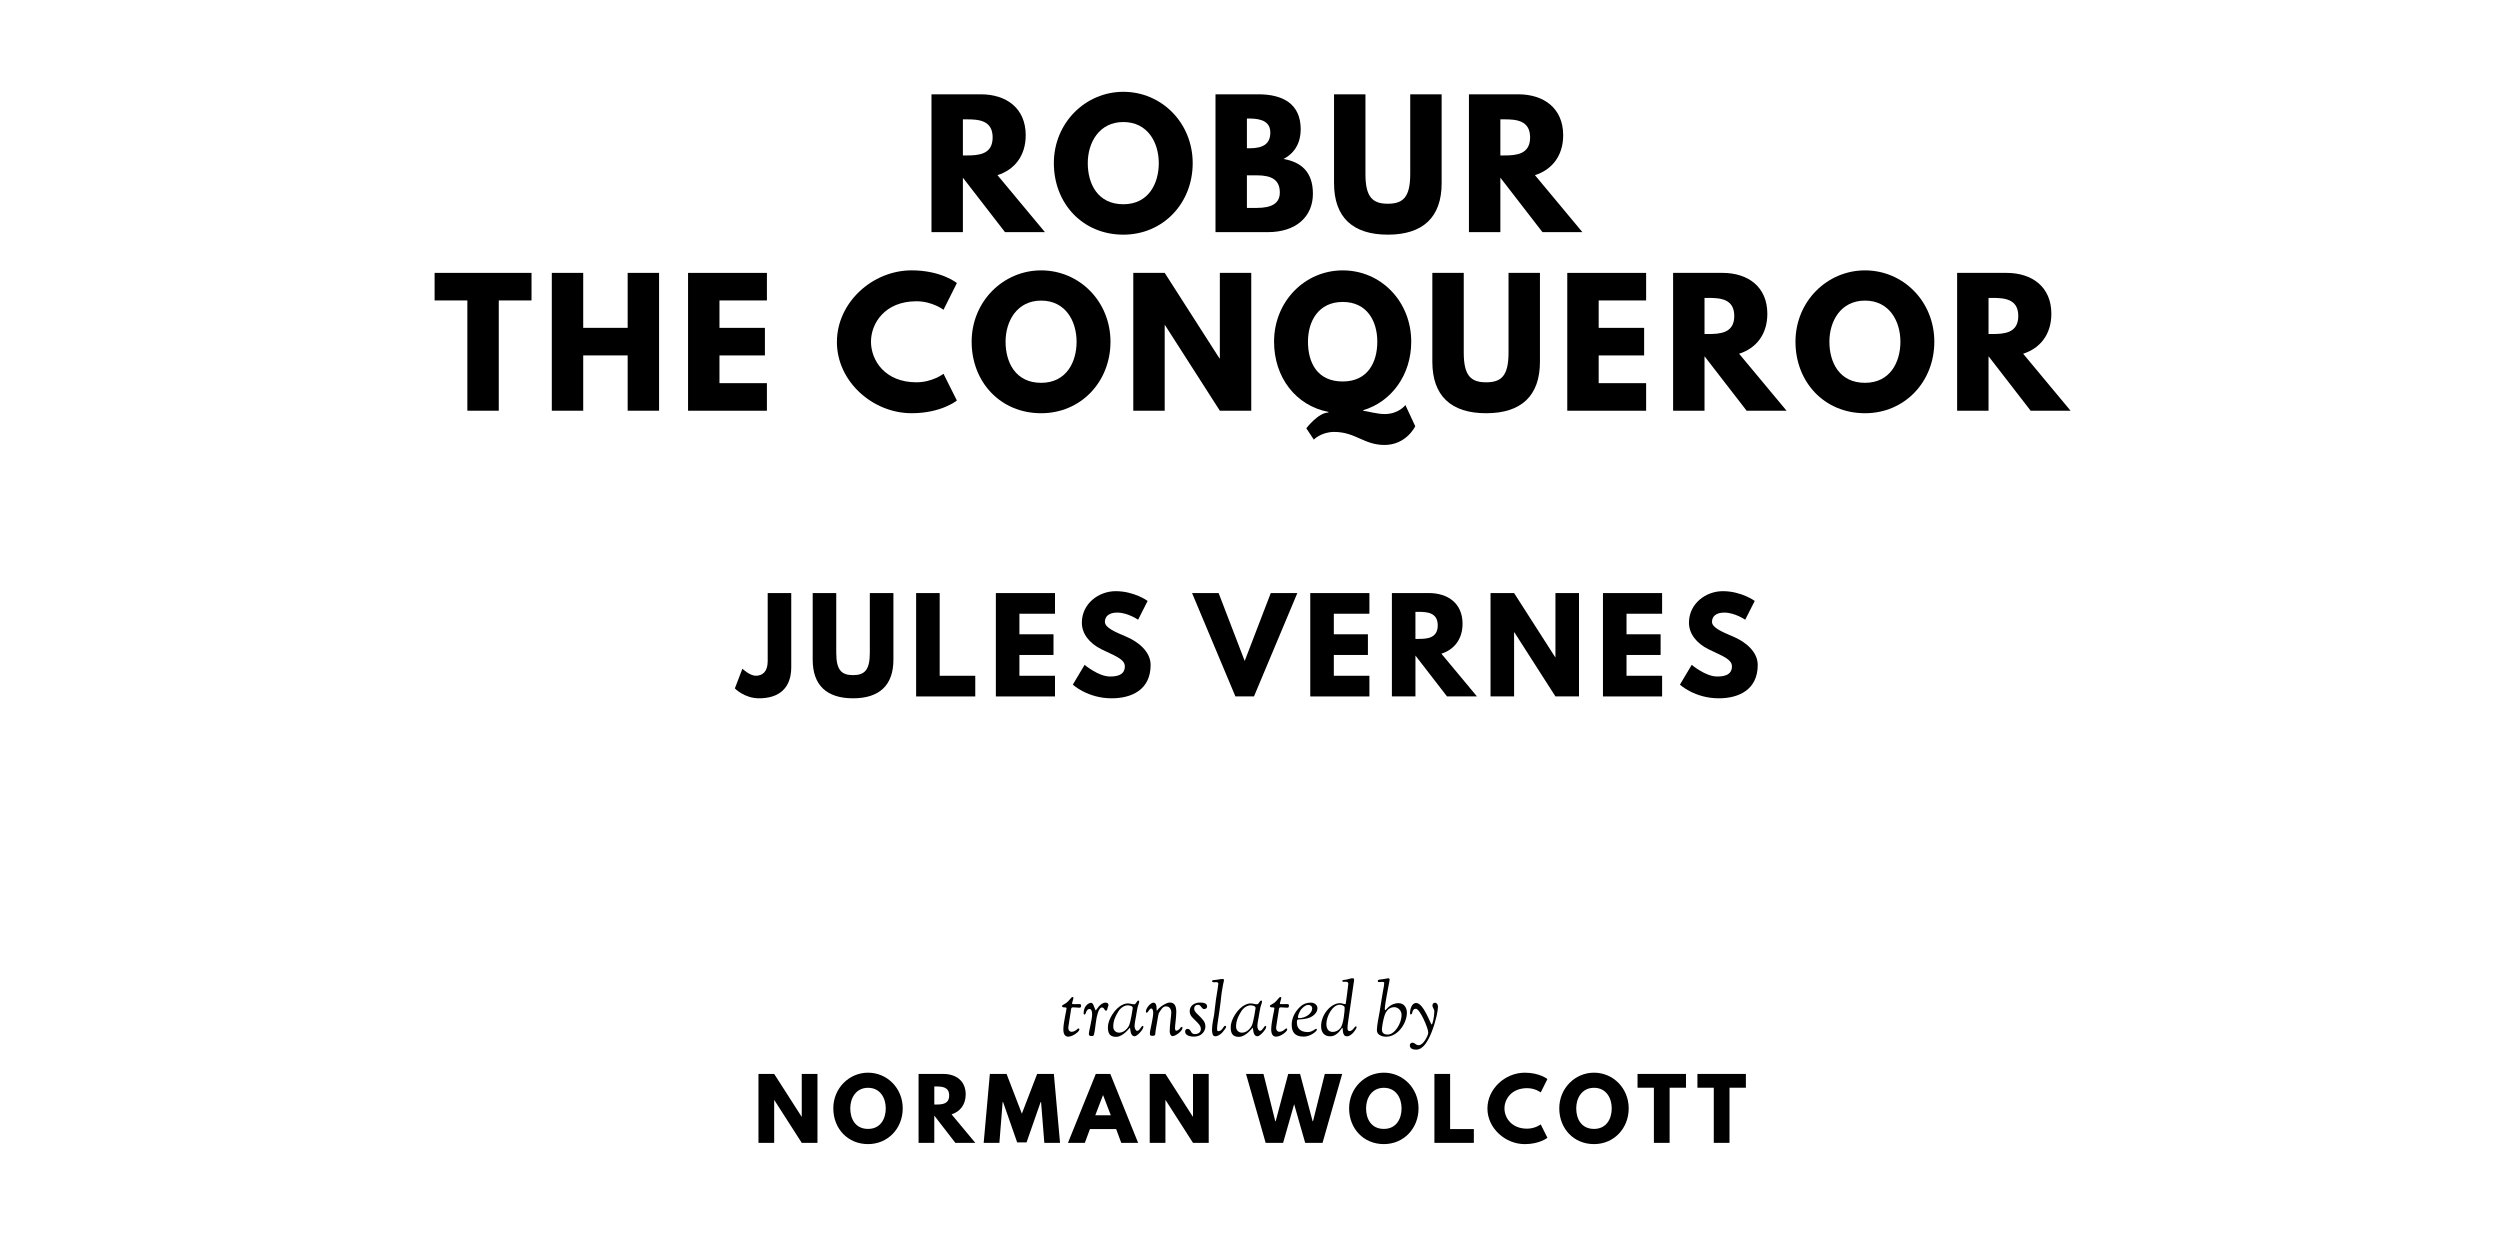
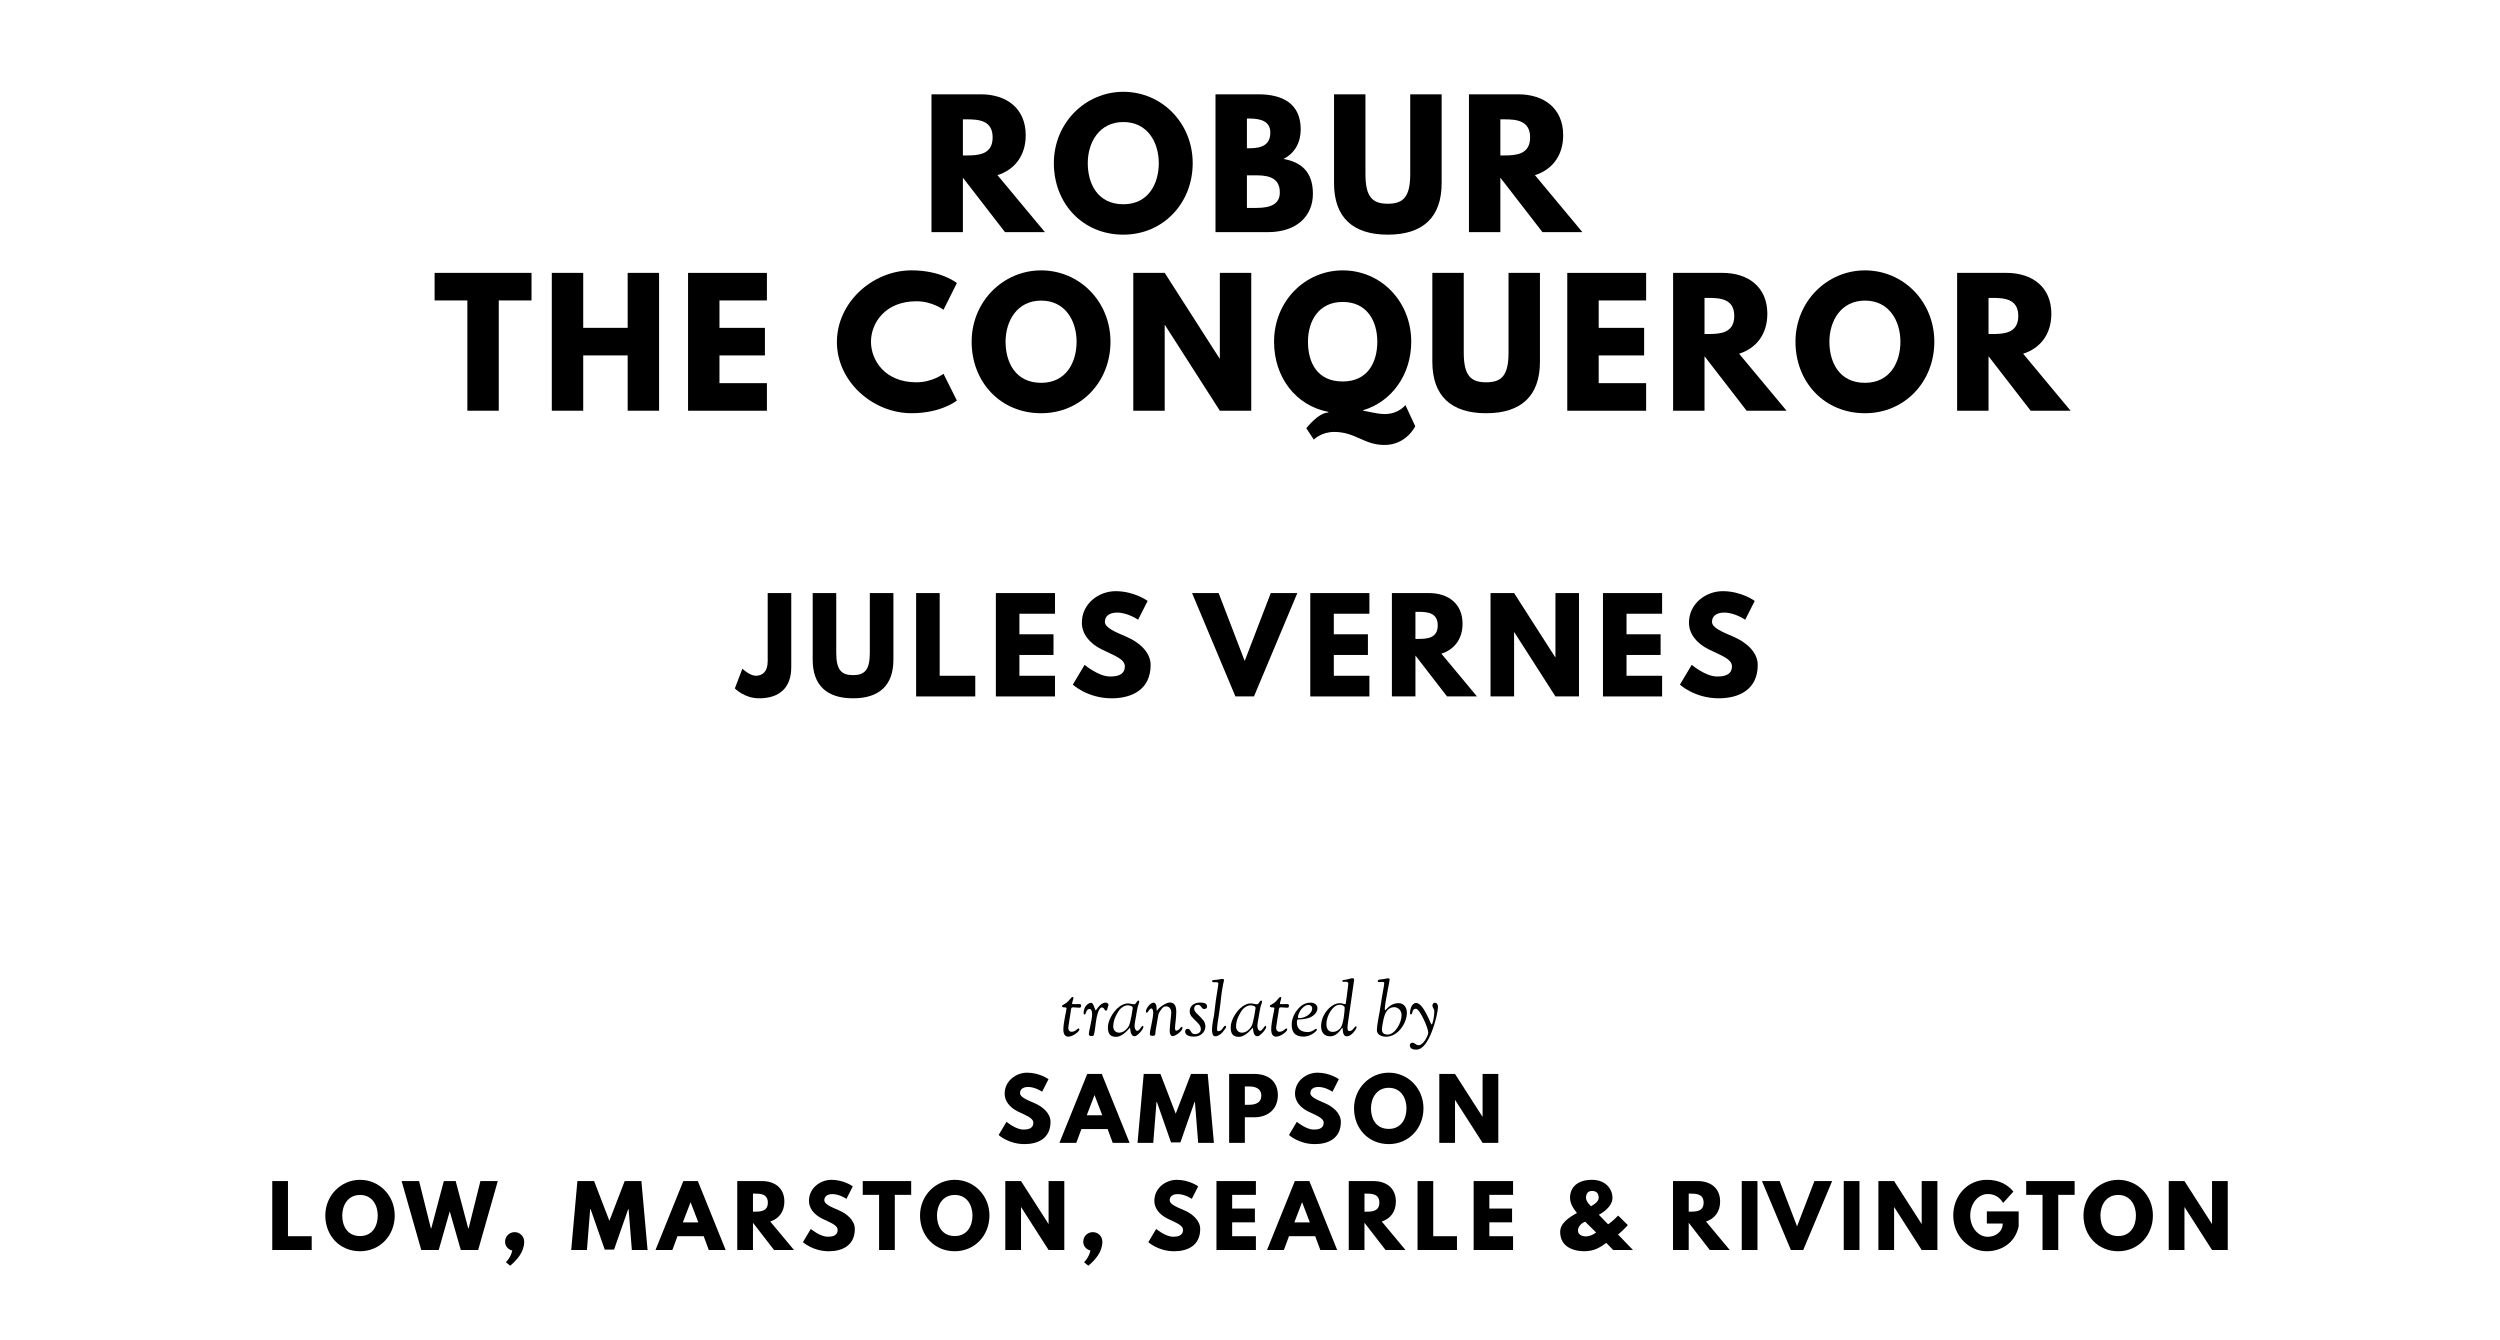
- <svg xmlns="http://www.w3.org/2000/svg" version="1.1" viewBox="0 0 1400 690">
+ <svg xmlns="http://www.w3.org/2000/svg" version="1.1" viewBox="0 0 1400 750">
  <g aria-label="ROBUR">
    <path d="M521.63,52.81l27.60,0.00c14.32,0.00,25.17,7.77,25.17,22.92c0.00,11.60-6.36,19.37-15.81,22.36l26.57,31.91l-22.36,0.00l-23.58-30.50l0.00,30.50l-17.59,0.00l0.00-77.19z  M539.22,87.05l2.06,0.00c6.64,0.00,14.60-0.47,14.60-10.11s-7.95-10.11-14.60-10.11l-2.06,0.00l0.00,20.21z" />
    <path d="M590.16,91.36c0.00-22.55,17.68-39.95,38.92-39.95c21.43,0.00,38.83,17.40,38.83,39.95s-16.65,40.05-38.83,40.05c-22.83,0.00-38.92-17.50-38.92-40.05z  M609.15,91.36c0.00,11.51,5.52,23.02,19.93,23.02c14.04,0.00,19.84-11.51,19.84-23.02s-6.18-23.02-19.84-23.02c-13.57,0.00-19.93,11.51-19.93,23.02z" />
    <path d="M680.68,52.81l23.95,0.00c13.29,0.00,23.77,4.96,23.77,19.65c0.00,7.11-3.09,13.19-9.64,16.56c9.64,1.68,16.47,7.02,16.47,19.46c0.00,12.73-9.26,21.52-25.26,21.52l-29.29,0.00l0.00-77.19z  M698.27,83.03l1.40,0.00c7.58,0.00,11.70-2.34,11.70-8.80c0.00-5.52-4.02-7.86-11.70-7.86l-1.40,0.00l0.00,16.65z  M698.27,116.43l5.52,0.00c8.33,0.00,12.91-2.53,12.91-8.61c0.00-7.11-4.58-9.64-12.91-9.64l-5.52,0.00l0.00,18.25z" />
    <path d="M807.32,52.81l0.00,49.78c0.00,19.09-10.48,28.82-30.13,28.82s-30.13-9.73-30.13-28.82l0.00-49.78l17.59,0.00l0.00,44.63c0.00,12.91,3.93,16.65,12.54,16.65s12.54-3.74,12.54-16.65l0.00-44.63l17.59,0.00z" />
    <path d="M822.61,52.81l27.60,0.00c14.32,0.00,25.17,7.77,25.17,22.92c0.00,11.60-6.36,19.37-15.81,22.36l26.57,31.91l-22.36,0.00l-23.58-30.50l0.00,30.50l-17.59,0.00l0.00-77.19z  M840.20,87.05l2.06,0.00c6.64,0.00,14.60-0.47,14.60-10.11s-7.95-10.11-14.60-10.11l-2.06,0.00l0.00,20.21z" />
  </g>
  <g aria-label="THE CONQUEROR">
    <path d="M243.38,168.25l0.00-15.44l54.27,0.00l0.00,15.44l-18.34,0.00l0.00,61.75l-17.59,0.00l0.00-61.75l-18.34,0.00z" />
    <path d="M326.60,199.03l0.00,30.97l-17.59,0.00l0.00-77.19l17.59,0.00l0.00,30.78l24.89,0.00l0.00-30.78l17.59,0.00l0.00,77.19l-17.59,0.00l0.00-30.97l-24.89,0.00z" />
    <path d="M429.47,152.81l0.00,15.44l-26.57,0.00l0.00,15.35l25.45,0.00l0.00,15.44l-25.45,0.00l0.00,15.53l26.57,0.00l0.00,15.44l-44.16,0.00l0.00-77.19l44.16,0.00z" />
    <path d="M513.20,214.09c8.98,0.00,15.16-4.77,15.16-4.77l7.49,14.97s-8.61,7.11-25.36,7.11c-21.80,0.00-41.82-17.78-41.82-39.86c0.00-22.18,19.93-40.14,41.82-40.14c16.75,0.00,25.36,7.11,25.36,7.11l-7.49,14.97s-6.18-4.77-15.16-4.77c-17.68,0.00-25.45,12.35-25.45,22.64c0.00,10.39,7.77,22.74,25.45,22.74z" />
    <path d="M544.12,191.36c0.00-22.55,17.68-39.95,38.92-39.95c21.43,0.00,38.83,17.40,38.83,39.95s-16.65,40.05-38.83,40.05c-22.83,0.00-38.92-17.50-38.92-40.05z  M563.12,191.36c0.00,11.51,5.52,23.02,19.93,23.02c14.04,0.00,19.84-11.51,19.84-23.02s-6.18-23.02-19.84-23.02c-13.57,0.00-19.93,11.51-19.93,23.02z" />
    <path d="M652.23,182.09l0.00,47.91l-17.59,0.00l0.00-77.19l17.59,0.00l30.69,47.91l0.19,0.00l0.00-47.91l17.59,0.00l0.00,77.19l-17.59,0.00l-30.69-47.91l-0.19,0.00z" />
    <path d="M735.74,246.19l-4.21-6.36s6.74-8.80,12.35-8.80l0.00-0.37c-18.34-3.56-30.41-19.46-30.41-39.30c0.00-22.55,17.22-39.95,38.46-39.95c21.43,0.00,38.36,17.40,38.36,39.95c0.00,18.43-10.85,33.50-26.85,38.36l0.00,0.37c1.78,0.00,7.39,1.78,11.98,1.78c7.95,0.00,11.60-5.05,11.60-5.05l5.52,11.88s-4.96,10.48-17.22,10.48c-11.51,0.00-16.28-7.30-28.16-7.30c-7.30,0.00-11.42,4.30-11.42,4.30z  M732.46,191.36c0.00,11.51,5.05,22.27,19.46,22.27c14.04,0.00,19.37-10.76,19.37-22.27s-5.71-22.27-19.37-22.27c-13.57,0.00-19.46,10.76-19.46,22.27z" />
    <path d="M862.37,152.81l0.00,49.78c0.00,19.09-10.48,28.82-30.13,28.82s-30.13-9.73-30.13-28.82l0.00-49.78l17.59,0.00l0.00,44.63c0.00,12.91,3.93,16.65,12.54,16.65s12.54-3.74,12.54-16.65l0.00-44.63l17.59,0.00z" />
    <path d="M921.83,152.81l0.00,15.44l-26.57,0.00l0.00,15.35l25.45,0.00l0.00,15.44l-25.45,0.00l0.00,15.53l26.57,0.00l0.00,15.44l-44.16,0.00l0.00-77.19l44.16,0.00z" />
    <path d="M936.94,152.81l27.60,0.00c14.32,0.00,25.17,7.77,25.17,22.92c0.00,11.60-6.36,19.37-15.81,22.36l26.57,31.91l-22.36,0.00l-23.58-30.50l0.00,30.50l-17.59,0.00l0.00-77.19z  M954.53,187.05l2.06,0.00c6.64,0.00,14.60-0.47,14.60-10.11s-7.95-10.11-14.60-10.11l-2.06,0.00l0.00,20.21z" />
    <path d="M1005.47,191.36c0.00-22.55,17.68-39.95,38.92-39.95c21.43,0.00,38.83,17.40,38.83,39.95s-16.65,40.05-38.83,40.05c-22.83,0.00-38.92-17.50-38.92-40.05z  M1024.46,191.36c0.00,11.51,5.52,23.02,19.93,23.02c14.04,0.00,19.84-11.51,19.84-23.02s-6.18-23.02-19.84-23.02c-13.57,0.00-19.93,11.51-19.93,23.02z" />
    <path d="M1095.99,152.81l27.60,0.00c14.32,0.00,25.17,7.77,25.17,22.92c0.00,11.60-6.36,19.37-15.81,22.36l26.57,31.91l-22.36,0.00l-23.58-30.50l0.00,30.50l-17.59,0.00l0.00-77.19z  M1113.58,187.05l2.06,0.00c6.64,0.00,14.60-0.47,14.60-10.11s-7.95-10.11-14.60-10.11l-2.06,0.00l0.00,20.21z" />
  </g>
  <g aria-label="JULES VERNES">
    <path d="M443.10,332.11l0.00,41.54c0.00,11.37-6.46,17.40-18.04,17.40c-8.28,0.00-13.54-5.54-13.54-5.54l4.21-11.02s4.14,3.93,7.51,3.93c3.79,0.00,6.67-2.32,6.67-8.14l0.00-38.18l13.19,0.00z" />
    <path d="M500.31,332.11l0.00,37.33c0.00,14.32-7.86,21.61-22.60,21.61s-22.60-7.30-22.60-21.61l0.00-37.33l13.19,0.00l0.00,33.47c0.00,9.68,2.95,12.49,9.40,12.49s9.40-2.81,9.40-12.49l0.00-33.47l13.19,0.00z" />
    <path d="M526.22,332.11l0.00,46.32l19.93,0.00l0.00,11.58l-33.12,0.00l0.00-57.89l13.19,0.00z" />
    <path d="M590.80,332.11l0.00,11.58l-19.93,0.00l0.00,11.51l19.09,0.00l0.00,11.58l-19.09,0.00l0.00,11.65l19.93,0.00l0.00,11.58l-33.12,0.00l0.00-57.89l33.12,0.00z" />
    <path d="M624.71,331.05c10.53,0.00,17.96,5.47,17.96,5.47l-5.33,10.53s-5.75-4.00-11.72-4.00c-4.49,0.00-6.88,2.04-6.88,5.19c0.00,3.23,5.47,5.54,12.07,8.35c6.46,2.74,13.54,8.21,13.54,15.79c0.00,13.82-10.53,18.67-21.82,18.67c-13.54,0.00-21.75-7.65-21.75-7.65l6.60-11.09s7.72,6.53,14.18,6.53c2.88,0.00,8.35-0.28,8.35-5.68c0.00-4.21-6.18-6.11-13.05-9.54c-6.95-3.44-11.02-8.84-11.02-14.88c0.00-10.81,9.54-17.68,18.88-17.68z" />
    <path d="M691.83,390.00l-24.28-57.89l14.88,0.00l14.60,38.04l14.60-38.04l14.88,0.00l-24.28,57.89l-10.39,0.00z" />
    <path d="M766.87,332.11l0.00,11.58l-19.93,0.00l0.00,11.51l19.09,0.00l0.00,11.58l-19.09,0.00l0.00,11.65l19.93,0.00l0.00,11.58l-33.12,0.00l0.00-57.89l33.12,0.00z" />
    <path d="M779.45,332.11l20.70,0.00c10.74,0.00,18.88,5.82,18.88,17.19c0.00,8.70-4.77,14.53-11.86,16.77l19.93,23.93l-16.77,0.00l-17.68-22.88l0.00,22.88l-13.19,0.00l0.00-57.89z  M792.64,357.79l1.54,0.00c4.98,0.00,10.95-0.35,10.95-7.58s-5.96-7.58-10.95-7.58l-1.54,0.00l0.00,15.16z" />
    <path d="M847.89,354.07l0.00,35.93l-13.19,0.00l0.00-57.89l13.19,0.00l23.02,35.93l0.14,0.00l0.00-35.93l13.19,0.00l0.00,57.89l-13.19,0.00l-23.02-35.93l-0.14,0.00z" />
    <path d="M930.78,332.11l0.00,11.58l-19.93,0.00l0.00,11.51l19.09,0.00l0.00,11.58l-19.09,0.00l0.00,11.65l19.93,0.00l0.00,11.58l-33.12,0.00l0.00-57.89l33.12,0.00z" />
    <path d="M964.69,331.05c10.53,0.00,17.96,5.47,17.96,5.47l-5.33,10.53s-5.75-4.00-11.72-4.00c-4.49,0.00-6.88,2.04-6.88,5.19c0.00,3.23,5.47,5.54,12.07,8.35c6.46,2.74,13.54,8.21,13.54,15.79c0.00,13.82-10.53,18.67-21.82,18.67c-13.54,0.00-21.75-7.65-21.75-7.65l6.60-11.09s7.72,6.53,14.18,6.53c2.88,0.00,8.35-0.28,8.35-5.68c0.00-4.21-6.18-6.11-13.05-9.54c-6.95-3.44-11.02-8.84-11.02-14.88c0.00-10.81,9.54-17.68,18.88-17.68z" />
  </g>
  <g aria-label="translated by">
    <path d="M594.73,563.42c0.00-0.85,1.62-0.81,3.49-2.76c1.70-1.79,1.79-2.34,2.47-2.34c0.21,0.00,0.43,0.13,0.43,0.51c0.00,0.55-0.77,2.55-0.77,3.19c0.00,0.26,0.09,0.30,1.49,0.30c1.66,0.00,2.00-0.04,2.47-0.04c0.89,0.00,1.11,0.30,1.11,0.81c0.00,0.98-0.26,1.23-1.02,1.23c-0.68,0.00-2.51-0.21-3.44-0.21c-1.23,0.00-1.11,0.77-1.36,2.51c-0.38,2.64-1.36,8.16-1.36,8.84c0.00,2.25,1.57,2.34,1.74,2.34c2.34,0.00,3.32-1.87,4.00-1.87c0.13,0.00,0.47,0.00,0.47,0.60c0.00,1.11-3.61,4.00-6.25,4.00c-1.15,0.00-2.72-0.68-2.72-4.00c0.00-3.91,1.79-10.80,1.79-11.94c0.00-0.89-2.51,0.04-2.51-1.15z" />
    <path d="M606.84,567.42c0.00-4.85,3.61-5.87,4.00-5.87c0.89,0.00,1.32,0.81,1.57,1.49c1.06,2.76,1.11,2.81,1.19,2.81c0.30,0.00,2.42-4.38,5.57-4.38c1.11,0.00,1.57,0.72,1.57,1.32c0.00,0.55-0.34,1.11-0.47,1.57c-0.09,0.30-0.17,1.62-0.94,1.62c-0.94,0.00-0.77-1.79-2.30-1.79c-1.91,0.00-2.98,5.57-3.19,7.35l-0.21,1.40c-0.94,7.23-0.85,7.23-2.38,7.23l-0.21,0.00c-0.43,0.00-1.28-0.09-1.28-1.11c0.00-1.70,1.83-7.95,1.83-11.14c0.00-2.13-0.68-2.89-1.45-2.89c-1.74,0.00-2.08,2.55-2.34,2.85c-0.13,0.13-0.26,0.26-0.47,0.26c-0.17,0.00-0.51-0.13-0.51-0.72z" />
    <path d="M620.45,575.15c0.00-2.38,1.06-4.80,2.38-6.93c1.53-2.42,3.49-4.46,5.74-5.53c1.15-0.55,2.00-0.77,3.10-0.77c1.32,0.00,2.21,0.47,3.61,0.47c0.85,0.00,1.36-2.08,2.21-2.08c0.26,0.00,0.47,0.17,0.47,0.64c0.00,0.68-0.55,1.70-0.85,2.93c-0.38,1.57-0.64,3.53-0.98,5.44c-0.34,1.87-0.77,3.83-0.77,5.44c0.00,1.11,0.64,2.51,1.45,2.51c1.40,0.00,2.30-2.76,3.10-2.76c0.34,0.00,0.38,0.30,0.38,0.47c0.00,0.43-0.21,1.06-0.77,1.83c-1.06,1.53-2.98,3.49-4.12,3.49c-2.72,0.00-2.34-4.76-2.64-4.76c-0.21,0.00-3.74,5.10-7.78,5.10s-4.55-2.72-4.55-5.48z  M623.42,574.90c0.00,2.13,1.53,3.40,3.32,3.40c3.06,0.00,5.06-3.06,5.44-3.83c1.02-2.04,2.17-9.86,2.17-9.99c0.00-1.19-1.91-1.49-2.81-1.49c-1.74,0.00-4.00,1.28-5.27,3.44c-1.23,2.04-2.25,3.95-2.64,6.16c-0.13,0.77-0.21,1.53-0.21,2.30z" />
    <path d="M641.70,566.35c0.00-1.66,2.55-4.85,4.17-4.85c2.47,0.00,1.57,4.46,1.96,4.46c0.26,0.00,0.55-0.94,2.13-2.13c1.15-0.89,3.40-2.42,5.19-2.42c2.98,0.00,3.57,2.64,3.57,5.31c0.00,2.98-0.72,7.48-0.72,8.93c0.00,1.19,0.34,1.53,0.81,1.53c0.72,0.00,1.70-0.94,1.70-0.94c0.51-0.64,0.68-1.15,1.32-1.15c0.30,0.00,0.38,0.26,0.38,0.51c0.00,1.66-3.74,4.63-5.61,4.63c-0.85,0.00-1.57-1.19-1.57-2.68c0.00-3.23,0.89-8.93,0.89-10.50c0.00-0.68-0.21-3.49-2.98-3.49c-0.98,0.00-1.79,0.47-2.76,1.87c-1.83,2.59-1.32,2.21-2.34,7.69c-1.06,5.74-0.77,5.23-0.85,5.82c-0.13,0.94-0.47,1.11-1.57,1.11c-1.15,0.00-1.49-0.09-1.49-1.32c0.00-1.79,1.87-8.37,1.87-11.65c0.00-1.49-0.55-2.34-0.98-2.34c-1.32,0.00-1.79,2.38-2.72,2.38c-0.30,0.00-0.38-0.34-0.38-0.81z" />
    <path d="M663.68,577.70c0.00-1.32,0.85-1.53,1.36-1.53c2.17,0.00,1.45,2.93,4.04,2.93c3.10,0.00,3.40-2.21,3.40-2.72c0.00-2.00-1.40-3.23-2.93-4.76c-1.70-1.74-3.32-2.85-3.32-5.40c0.00-2.85,2.47-4.80,5.78-4.80c2.30,0.00,3.95,0.55,3.95,2.21c0.00,1.32-1.40,1.45-1.62,1.45c-1.53,0.00-1.70-2.38-3.36-2.38c-1.62,0.00-2.25,0.98-2.25,2.25c0.00,1.62,2.34,3.36,3.36,4.46c1.32,1.49,2.93,2.68,2.93,5.53c0.00,1.53-1.19,5.57-6.63,5.57c-1.66,0.00-4.72-0.55-4.72-2.81z" />
    <path d="M678.72,576.34c0.00-2.42,1.11-7.44,1.19-8.12c0.38-2.68,0.60-5.70,1.02-8.42c0.72-4.59,1.36-8.42,1.36-8.93s-0.43-0.85-1.06-0.85s-0.72,0.04-1.23,0.04c-0.85,0.00-1.23-0.13-1.23-0.60c0.00-0.21,0.09-0.55,0.64-0.60c3.10-0.21,4.04-0.64,5.14-0.64c0.68,0.00,0.89,0.26,0.89,0.68c0.00,0.60-0.30,1.15-0.43,1.96c-1.57,8.25-0.85,6.67-2.21,15.81c-0.72,5.02-1.23,7.69-1.23,9.14s0.13,1.66,0.68,1.66c2.34,0.00,2.76-3.02,3.87-3.02c0.30,0.00,0.51,0.26,0.51,0.68s-1.11,1.87-2.13,3.06c-1.11,1.28-2.89,2.13-3.70,2.13c-0.85,0.00-2.08,0.00-2.08-4.00z" />
    <path d="M689.22,575.15c0.00-2.38,1.06-4.80,2.38-6.93c1.53-2.42,3.49-4.46,5.74-5.53c1.15-0.55,2.00-0.77,3.10-0.77c1.32,0.00,2.21,0.47,3.61,0.47c0.85,0.00,1.36-2.08,2.21-2.08c0.26,0.00,0.47,0.17,0.47,0.64c0.00,0.68-0.55,1.70-0.85,2.93c-0.38,1.57-0.64,3.53-0.98,5.44c-0.34,1.87-0.77,3.83-0.77,5.44c0.00,1.11,0.64,2.51,1.45,2.51c1.40,0.00,2.30-2.76,3.10-2.76c0.34,0.00,0.38,0.30,0.38,0.47c0.00,0.43-0.21,1.06-0.77,1.83c-1.06,1.53-2.98,3.49-4.12,3.49c-2.72,0.00-2.34-4.76-2.64-4.76c-0.21,0.00-3.74,5.10-7.78,5.10s-4.55-2.72-4.55-5.48z  M692.20,574.90c0.00,2.13,1.53,3.40,3.32,3.40c3.06,0.00,5.06-3.06,5.44-3.83c1.02-2.04,2.17-9.86,2.17-9.99c0.00-1.19-1.91-1.49-2.81-1.49c-1.74,0.00-4.00,1.28-5.27,3.44c-1.23,2.04-2.25,3.95-2.64,6.16c-0.13,0.77-0.21,1.53-0.21,2.30z" />
    <path d="M711.12,563.42c0.00-0.85,1.62-0.81,3.49-2.76c1.70-1.79,1.79-2.34,2.47-2.34c0.21,0.00,0.43,0.13,0.43,0.51c0.00,0.55-0.77,2.55-0.77,3.19c0.00,0.26,0.09,0.30,1.49,0.30c1.66,0.00,2.00-0.04,2.47-0.04c0.89,0.00,1.11,0.30,1.11,0.81c0.00,0.98-0.26,1.23-1.02,1.23c-0.68,0.00-2.51-0.21-3.44-0.21c-1.23,0.00-1.11,0.77-1.36,2.51c-0.38,2.64-1.36,8.16-1.36,8.84c0.00,2.25,1.57,2.34,1.74,2.34c2.34,0.00,3.32-1.87,4.00-1.87c0.13,0.00,0.47,0.00,0.47,0.60c0.00,1.11-3.61,4.00-6.25,4.00c-1.15,0.00-2.72-0.68-2.72-4.00c0.00-3.91,1.79-10.80,1.79-11.94c0.00-0.89-2.51,0.04-2.51-1.15z" />
    <path d="M723.36,573.75c0.00-3.66,1.87-7.31,4.80-10.03c1.57-1.49,3.53-2.25,5.91-2.25c2.00,0.00,3.70,1.28,3.70,3.15c0.00,3.06-3.32,4.80-4.12,5.14c-0.38,0.17-2.68,1.11-6.67,1.15c-0.60,0.00-0.72,0.64-0.72,1.74c0.00,3.19,1.91,5.31,6.12,5.31c2.42,0.00,4.12-1.83,4.59-1.83c0.34,0.00,0.51,0.17,0.51,0.43c0.00,0.98-3.70,3.95-7.40,3.95c-5.40,0.00-6.72-2.98-6.72-6.76z  M726.84,569.33c0.00,0.30,0.09,0.85,0.38,0.85c4.12,0.00,7.61-2.76,7.61-5.44c0.00-1.62-1.53-2.00-2.25-2.00c-1.06,0.00-2.38,0.85-3.49,2.00c-1.28,1.32-2.25,4.04-2.25,4.59z" />
    <path d="M739.81,574.69c0.00-6.59,5.53-12.92,10.58-12.92c1.11,0.00,1.96,0.55,3.15,0.55c0.13,0.00,1.53-11.18,1.53-11.48c0.00-0.64-0.60-1.06-1.23-1.06c-0.47,0.00-1.45,0.04-1.49,0.04c-0.43,0.00-0.68-0.17-0.68-0.47c0.00-0.72,1.49-0.55,2.68-0.85c2.38-0.60,2.13-0.68,3.27-0.68c0.38,0.00,0.68,0.34,0.68,0.72c0.00,1.11-0.43,2.47-2.81,19.85c-0.47,3.23-0.89,5.91-0.89,7.18c0.00,0.94,0.13,1.83,1.11,1.83c1.87,0.00,2.85-2.64,3.53-2.64c0.34,0.00,0.47,0.21,0.47,0.38c0.00,0.89-2.68,5.19-5.44,5.19c-2.98,0.00-2.00-4.76-2.59-4.76c-0.38,0.00-2.55,4.76-6.76,4.76c-3.61,0.00-5.10-2.47-5.10-5.65z  M742.78,573.50c0.00,2.47,1.02,4.38,3.61,4.38c1.53,0.00,3.19-0.81,4.29-2.21c1.70-2.13,2.34-9.61,2.34-11.31c0.00-1.15-1.70-1.70-2.85-1.70c-3.91,0.00-7.40,6.38-7.40,10.84z" />
    <path d="M771.05,576.98c0.00-2.72,0.98-7.14,1.57-10.58c0.77-4.42,1.28-8.54,1.91-11.69c0.38-1.83,0.64-3.32,0.64-4.34c0.00-0.21-0.21-0.51-1.06-0.51c-0.64,0.00-1.11,0.09-1.74,0.09c-0.47,0.00-0.81,0.00-0.81-0.60c0.00-0.85,1.19-0.81,3.15-1.06c1.66-0.21,2.42-0.47,2.68-0.47c0.47,0.00,0.81,0.30,0.81,0.77c0.00,0.77-2.72,13.43-2.72,16.49c0.00,0.30,0.13,0.64,0.21,0.64c0.60,0.00,2.59-3.95,7.48-3.95c3.19,0.00,4.68,2.64,4.68,5.40c0.00,5.78-5.02,13.39-11.60,13.39c-2.51,0.00-5.19-1.11-5.19-3.57z  M773.86,576.47c0.00,1.45,0.64,2.89,3.27,2.89c3.83,0.00,7.74-6.12,7.74-11.01c0.00-2.38-1.83-4.34-4.17-4.34c-1.02,0.00-3.78,0.43-5.14,4.12c-1.23,3.36-1.70,7.91-1.70,8.33z" />
    <path d="M789.50,585.31c0.00-0.72,0.64-1.40,1.36-1.40c1.70,0.00,1.74,1.40,3.70,1.40c2.47,0.00,5.27-5.44,5.27-7.06c0.00-2.38-4.68-13.35-6.93-13.35c-2.47,0.00-1.57,3.19-2.85,3.19c-0.26,0.00-0.43-0.21-0.43-0.94c0.00-1.79,0.85-5.48,3.44-5.48c4.12,0.00,8.16,12.07,8.63,12.07c0.60,0.00,1.53-4.55,1.53-7.40c0.00-1.23-1.06-2.08-1.06-3.23c0.00-0.77,0.43-1.57,1.45-1.57c0.94,0.00,1.66,0.94,1.66,2.25c0.00,1.91-1.02,7.78-3.53,14.11c-2.00,5.06-4.72,9.90-8.71,9.90c-1.83,0.00-3.53-0.55-3.53-2.51z" />
  </g>
-   <g aria-label="NORMAN WOLCOTT">
-     <path d="M433.54,616.05l0.00,23.95l-8.80,0.00l0.00-38.60l8.80,0.00l15.35,23.95l0.09,0.00l0.00-23.95l8.80,0.00l0.00,38.60l-8.80,0.00l-15.35-23.95l-0.09,0.00z" />
-     <path d="M466.65,620.68c0.00-11.27,8.84-19.98,19.46-19.98c10.71,0.00,19.42,8.70,19.42,19.98s-8.33,20.02-19.42,20.02c-11.42,0.00-19.46-8.75-19.46-20.02z  M476.15,620.68c0.00,5.75,2.76,11.51,9.96,11.51c7.02,0.00,9.92-5.75,9.92-11.51s-3.09-11.51-9.92-11.51c-6.78,0.00-9.96,5.75-9.96,11.51z" />
-     <path d="M514.41,601.40l13.80,0.00c7.16,0.00,12.58,3.88,12.58,11.46c0.00,5.80-3.18,9.68-7.91,11.18l13.29,15.95l-11.18,0.00l-11.79-15.25l0.00,15.25l-8.80,0.00l0.00-38.60z  M523.21,618.53l1.03,0.00c3.32,0.00,7.30-0.23,7.30-5.05s-3.98-5.05-7.30-5.05l-1.03,0.00l0.00,10.11z" />
-     <path d="M584.82,640.00l-1.82-22.88l-0.23,0.00l-7.91,22.64l-5.24,0.00l-7.91-22.64l-0.23,0.00l-1.82,22.88l-8.80,0.00l3.46-38.60l9.36,0.00l8.56,22.27l8.56-22.27l9.36,0.00l3.46,38.60l-8.80,0.00z" />
-     <path d="M621.77,601.40l15.58,38.60l-9.45,0.00l-2.85-7.72l-14.69,0.00l-2.85,7.72l-9.45,0.00l15.58-38.60l8.14,0.00z  M622.05,624.56l-4.30-11.23l-0.09,0.00l-4.30,11.23l8.70,0.00z" />
-     <path d="M652.64,616.05l0.00,23.95l-8.80,0.00l0.00-38.60l8.80,0.00l15.35,23.95l0.09,0.00l0.00-23.95l8.80,0.00l0.00,38.60l-8.80,0.00l-15.35-23.95l-0.09,0.00z" />
-     <path d="M730.90,640.00l-6.18-21.66l-6.18,21.66l-9.78,0.00l-10.99-38.60l9.78,0.00l6.60,26.48l0.23,0.00l7.02-26.48l6.64,0.00l7.02,26.48l0.23,0.00l6.60-26.48l9.73,0.00l-10.99,38.60l-9.73,0.00z" />
-     <path d="M755.50,620.68c0.00-11.27,8.84-19.98,19.46-19.98c10.71,0.00,19.42,8.70,19.42,19.98s-8.33,20.02-19.42,20.02c-11.42,0.00-19.46-8.75-19.46-20.02z  M765.00,620.68c0.00,5.75,2.76,11.51,9.96,11.51c7.02,0.00,9.92-5.75,9.92-11.51s-3.09-11.51-9.92-11.51c-6.78,0.00-9.96,5.75-9.96,11.51z" />
-     <path d="M812.06,601.40l0.00,30.88l13.29,0.00l0.00,7.72l-22.08,0.00l0.00-38.60l8.80,0.00z" />
-     <path d="M855.23,632.05c4.49,0.00,7.58-2.39,7.58-2.39l3.74,7.49s-4.30,3.56-12.68,3.56c-10.90,0.00-20.91-8.89-20.91-19.93c0.00-11.09,9.96-20.07,20.91-20.07c8.37,0.00,12.68,3.56,12.68,3.56l-3.74,7.49s-3.09-2.39-7.58-2.39c-8.84,0.00-12.73,6.18-12.73,11.32c0.00,5.19,3.88,11.37,12.73,11.37z" />
-     <path d="M873.19,620.68c0.00-11.27,8.84-19.98,19.46-19.98c10.71,0.00,19.42,8.70,19.42,19.98s-8.33,20.02-19.42,20.02c-11.42,0.00-19.46-8.75-19.46-20.02z  M882.69,620.68c0.00,5.75,2.76,11.51,9.96,11.51c7.02,0.00,9.92-5.75,9.92-11.51s-3.09-11.51-9.92-11.51c-6.78,0.00-9.96,5.75-9.96,11.51z" />
-     <path d="M917.02,609.12l0.00-7.72l27.13,0.00l0.00,7.72l-9.17,0.00l0.00,30.88l-8.80,0.00l0.00-30.88l-9.17,0.00z" />
-     <path d="M950.56,609.12l0.00-7.72l27.13,0.00l0.00,7.72l-9.17,0.00l0.00,30.88l-8.80,0.00l0.00-30.88l-9.17,0.00z" />
+   <g aria-label="SAMPSON">
+     <path d="M575.18,600.70c7.02,0.00,11.98,3.65,11.98,3.65l-3.56,7.02s-3.84-2.67-7.81-2.67c-2.99,0.00-4.58,1.36-4.58,3.46c0.00,2.15,3.65,3.70,8.05,5.57c4.30,1.82,9.03,5.47,9.03,10.53c0.00,9.22-7.02,12.44-14.55,12.44c-9.03,0.00-14.50-5.10-14.50-5.10l4.40-7.39s5.15,4.35,9.45,4.35c1.92,0.00,5.57-0.19,5.57-3.79c0.00-2.81-4.12-4.07-8.70-6.36c-4.63-2.29-7.35-5.89-7.35-9.92c0.00-7.20,6.36-11.79,12.58-11.79z" />
+     <path d="M616.99,601.40l15.58,38.60l-9.45,0.00l-2.85-7.72l-14.69,0.00l-2.85,7.72l-9.45,0.00l15.58-38.60l8.14,0.00z  M617.27,624.56l-4.30-11.23l-0.09,0.00l-4.30,11.23l8.70,0.00z" />
+     <path d="M670.98,640.00l-1.82-22.88l-0.23,0.00l-7.91,22.64l-5.24,0.00l-7.91-22.64l-0.23,0.00l-1.82,22.88l-8.80,0.00l3.46-38.60l9.36,0.00l8.56,22.27l8.56-22.27l9.36,0.00l3.46,38.60l-8.80,0.00z" />
+     <path d="M688.33,601.40l14.08,0.00c7.53,0.00,13.19,3.88,13.19,11.88c0.00,7.95-5.66,12.40-13.19,12.40l-5.29,0.00l0.00,14.32l-8.80,0.00l0.00-38.60z  M697.12,618.67l2.48,0.00c3.46,0.00,6.74-1.17,6.74-5.10c0.00-3.98-3.27-5.15-6.74-5.15l-2.48,0.00l0.00,10.25z" />
+     <path d="M737.77,600.70c7.02,0.00,11.98,3.65,11.98,3.65l-3.56,7.02s-3.84-2.67-7.81-2.67c-2.99,0.00-4.58,1.36-4.58,3.46c0.00,2.15,3.65,3.70,8.05,5.57c4.30,1.82,9.03,5.47,9.03,10.53c0.00,9.22-7.02,12.44-14.55,12.44c-9.03,0.00-14.50-5.10-14.50-5.10l4.40-7.39s5.15,4.35,9.45,4.35c1.92,0.00,5.57-0.19,5.57-3.79c0.00-2.81-4.12-4.07-8.70-6.36c-4.63-2.29-7.35-5.89-7.35-9.92c0.00-7.20,6.36-11.79,12.58-11.79z" />
+     <path d="M758.26,620.68c0.00-11.27,8.84-19.98,19.46-19.98c10.71,0.00,19.42,8.70,19.42,19.98s-8.33,20.02-19.42,20.02c-11.42,0.00-19.46-8.75-19.46-20.02z  M767.75,620.68c0.00,5.75,2.76,11.51,9.96,11.51c7.02,0.00,9.92-5.75,9.92-11.51s-3.09-11.51-9.92-11.51c-6.78,0.00-9.96,5.75-9.96,11.51z" />
+     <path d="M814.81,616.05l0.00,23.95l-8.80,0.00l0.00-38.60l8.80,0.00l15.35,23.95l0.09,0.00l0.00-23.95l8.80,0.00l0.00,38.60l-8.80,0.00l-15.35-23.95l-0.09,0.00z" />
+   </g>
+   <g aria-label="LOW, MARSTON, SEARLE &amp; RIVINGTON">
+     <path d="M161.26,661.40l0.00,30.88l13.29,0.00l0.00,7.72l-22.08,0.00l0.00-38.60l8.80,0.00z" />
+     <path d="M182.17,680.68c0.00-11.27,8.84-19.98,19.46-19.98c10.71,0.00,19.42,8.70,19.42,19.98s-8.33,20.02-19.42,20.02c-11.42,0.00-19.46-8.75-19.46-20.02z  M191.66,680.68c0.00,5.75,2.76,11.51,9.96,11.51c7.02,0.00,9.92-5.75,9.92-11.51s-3.09-11.51-9.92-11.51c-6.78,0.00-9.96,5.75-9.96,11.51z" />
+     <path d="M258.04,700.00l-6.18-21.66l-6.18,21.66l-9.78,0.00l-10.99-38.60l9.78,0.00l6.60,26.48l0.23,0.00l7.02-26.48l6.64,0.00l7.02,26.48l0.23,0.00l6.60-26.48l9.73,0.00l-10.99,38.60l-9.73,0.00z" />
+     <path d="M288.17,689.99c2.99,0.00,5.38,2.39,5.38,5.38c0.00,5.66-4.02,10.25-7.86,13.43l-2.39-1.96s2.81-2.67,3.56-6.55c-2.29-0.56-4.02-2.43-4.02-4.91c0.00-2.99,2.39-5.38,5.33-5.38z" />
+     <path d="M353.84,700.00l-1.82-22.88l-0.23,0.00l-7.91,22.64l-5.24,0.00l-7.91-22.64l-0.23,0.00l-1.82,22.88l-8.80,0.00l3.46-38.60l9.36,0.00l8.56,22.27l8.56-22.27l9.36,0.00l3.46,38.60l-8.80,0.00z" />
+     <path d="M390.79,661.40l15.58,38.60l-9.45,0.00l-2.85-7.72l-14.69,0.00l-2.85,7.72l-9.45,0.00l15.58-38.60l8.14,0.00z  M391.07,684.56l-4.30-11.23l-0.09,0.00l-4.30,11.23l8.70,0.00z" />
+     <path d="M412.87,661.40l13.80,0.00c7.16,0.00,12.58,3.88,12.58,11.46c0.00,5.80-3.18,9.68-7.91,11.18l13.29,15.95l-11.18,0.00l-11.79-15.25l0.00,15.25l-8.80,0.00l0.00-38.60z  M421.66,678.53l1.03,0.00c3.32,0.00,7.30-0.23,7.30-5.05s-3.98-5.05-7.30-5.05l-1.03,0.00l0.00,10.11z" />
+     <path d="M465.59,660.70c7.02,0.00,11.98,3.65,11.98,3.65l-3.56,7.02s-3.84-2.67-7.81-2.67c-2.99,0.00-4.58,1.36-4.58,3.46c0.00,2.15,3.65,3.70,8.05,5.57c4.30,1.82,9.03,5.47,9.03,10.53c0.00,9.22-7.02,12.44-14.55,12.44c-9.03,0.00-14.50-5.10-14.50-5.10l4.40-7.39s5.15,4.35,9.45,4.35c1.92,0.00,5.57-0.19,5.57-3.79c0.00-2.81-4.12-4.07-8.70-6.36c-4.63-2.29-7.35-5.89-7.35-9.92c0.00-7.20,6.36-11.79,12.58-11.79z" />
+     <path d="M483.13,669.12l0.00-7.72l27.13,0.00l0.00,7.72l-9.17,0.00l0.00,30.88l-8.80,0.00l0.00-30.88l-9.17,0.00z" />
+     <path d="M515.21,680.68c0.00-11.27,8.84-19.98,19.46-19.98c10.71,0.00,19.42,8.70,19.42,19.98s-8.33,20.02-19.42,20.02c-11.42,0.00-19.46-8.75-19.46-20.02z  M524.71,680.68c0.00,5.75,2.76,11.51,9.96,11.51c7.02,0.00,9.92-5.75,9.92-11.51s-3.09-11.51-9.92-11.51c-6.78,0.00-9.96,5.75-9.96,11.51z" />
+     <path d="M571.77,676.05l0.00,23.95l-8.80,0.00l0.00-38.60l8.80,0.00l15.35,23.95l0.09,0.00l0.00-23.95l8.80,0.00l0.00,38.60l-8.80,0.00l-15.35-23.95l-0.09,0.00z" />
+     <path d="M611.95,689.99c2.99,0.00,5.38,2.39,5.38,5.38c0.00,5.66-4.02,10.25-7.86,13.43l-2.39-1.96s2.81-2.67,3.56-6.55c-2.29-0.56-4.02-2.43-4.02-4.91c0.00-2.99,2.39-5.38,5.33-5.38z" />
+     <path d="M659.00,660.70c7.02,0.00,11.98,3.65,11.98,3.65l-3.56,7.02s-3.84-2.67-7.81-2.67c-2.99,0.00-4.58,1.36-4.58,3.46c0.00,2.15,3.65,3.70,8.05,5.57c4.30,1.82,9.03,5.47,9.03,10.53c0.00,9.22-7.02,12.44-14.55,12.44c-9.03,0.00-14.50-5.10-14.50-5.10l4.40-7.39s5.15,4.35,9.45,4.35c1.92,0.00,5.57-0.19,5.57-3.79c0.00-2.81-4.12-4.07-8.70-6.36c-4.63-2.29-7.35-5.89-7.35-9.92c0.00-7.20,6.36-11.79,12.58-11.79z" />
+     <path d="M703.30,661.40l0.00,7.72l-13.29,0.00l0.00,7.67l12.73,0.00l0.00,7.72l-12.73,0.00l0.00,7.77l13.29,0.00l0.00,7.72l-22.08,0.00l0.00-38.60l22.08,0.00z" />
+     <path d="M733.24,661.40l15.58,38.60l-9.45,0.00l-2.85-7.72l-14.69,0.00l-2.85,7.72l-9.45,0.00l15.58-38.60l8.14,0.00z  M733.52,684.56l-4.30-11.23l-0.09,0.00l-4.30,11.23l8.70,0.00z" />
+     <path d="M755.31,661.40l13.80,0.00c7.16,0.00,12.58,3.88,12.58,11.46c0.00,5.80-3.18,9.68-7.91,11.18l13.29,15.95l-11.18,0.00l-11.79-15.25l0.00,15.25l-8.80,0.00l0.00-38.60z  M764.11,678.53l1.03,0.00c3.32,0.00,7.30-0.23,7.30-5.05s-3.98-5.05-7.30-5.05l-1.03,0.00l0.00,10.11z" />
+     <path d="M802.61,661.40l0.00,30.88l13.29,0.00l0.00,7.72l-22.08,0.00l0.00-38.60l8.80,0.00z" />
+     <path d="M847.32,661.40l0.00,7.72l-13.29,0.00l0.00,7.67l12.73,0.00l0.00,7.72l-12.73,0.00l0.00,7.77l13.29,0.00l0.00,7.72l-22.08,0.00l0.00-38.60l22.08,0.00z" />
+     <path d="M873.70,689.85c0.00-4.82,4.87-8.14,9.40-10.53c-2.25-2.81-3.88-5.52-3.88-8.56c0.00-5.99,4.30-10.06,12.30-10.06c7.72,0.00,11.46,5.24,11.46,10.06c0.00,5.80-7.63,9.50-7.63,9.50l5.15,5.33s1.68-0.75,5.66-4.87l5.43,5.33s-2.62,2.99-5.47,5.29l8.33,8.65l-11.09,0.00l-3.84-3.98c-3.37,2.39-6.46,4.68-12.40,4.68c-5.71,0.00-13.43-2.29-13.43-10.85z  M891.52,666.92c-2.39,0.00-3.37,1.78-3.37,3.84c0.00,2.25,2.81,4.73,2.81,4.73c1.96-1.08,4.30-2.67,4.30-4.73s-0.89-3.84-3.74-3.84z  M893.82,690.18l-6.13-6.04s-4.02,1.45-4.02,5.01c0.00,2.25,2.29,3.23,4.35,3.23c3.18,0.00,5.80-2.20,5.80-2.20z" />
+     <path d="M936.89,661.40l13.80,0.00c7.16,0.00,12.58,3.88,12.58,11.46c0.00,5.80-3.18,9.68-7.91,11.18l13.29,15.95l-11.18,0.00l-11.79-15.25l0.00,15.25l-8.80,0.00l0.00-38.60z  M945.69,678.53l1.03,0.00c3.32,0.00,7.30-0.23,7.30-5.05s-3.98-5.05-7.30-5.05l-1.03,0.00l0.00,10.11z" />
+     <path d="M984.18,661.40l0.00,38.60l-8.80,0.00l0.00-38.60l8.80,0.00z" />
+     <path d="M1002.89,700.00l-16.19-38.60l9.92,0.00l9.73,25.36l9.73-25.36l9.92,0.00l-16.19,38.60l-6.92,0.00z" />
+     <path d="M1041.30,661.40l0.00,38.60l-8.80,0.00l0.00-38.60l8.80,0.00z" />
+     <path d="M1060.70,676.05l0.00,23.95l-8.80,0.00l0.00-38.60l8.80,0.00l15.35,23.95l0.09,0.00l0.00-23.95l8.80,0.00l0.00,38.60l-8.80,0.00l-15.35-23.95l-0.09,0.00z" />
+     <path d="M1130.45,678.39l0.00,8.37c-2.11,9.78-10.25,13.94-17.82,13.94c-10.39,0.00-18.81-8.94-18.81-19.98c0.00-11.09,7.95-20.02,18.81-20.02c6.78,0.00,11.51,2.53,14.88,6.60l-5.75,6.32c-2.25-3.60-5.19-4.96-8.61-4.96c-5.43,0.00-9.82,5.38-9.82,12.07c0.00,6.55,4.40,11.88,9.82,11.88c4.21,0.00,8.37-2.71,8.37-7.44l-8.89,0.00l0.00-6.78l17.82,0.00z" />
+     <path d="M1134.66,669.12l0.00-7.72l27.13,0.00l0.00,7.72l-9.17,0.00l0.00,30.88l-8.80,0.00l0.00-30.88l-9.17,0.00z" />
+     <path d="M1166.75,680.68c0.00-11.27,8.84-19.98,19.46-19.98c10.71,0.00,19.42,8.70,19.42,19.98s-8.33,20.02-19.42,20.02c-11.42,0.00-19.46-8.75-19.46-20.02z  M1176.24,680.68c0.00,5.75,2.76,11.51,9.96,11.51c7.02,0.00,9.92-5.75,9.92-11.51s-3.09-11.51-9.92-11.51c-6.78,0.00-9.96,5.75-9.96,11.51z" />
+     <path d="M1223.30,676.05l0.00,23.95l-8.80,0.00l0.00-38.60l8.80,0.00l15.35,23.95l0.09,0.00l0.00-23.95l8.80,0.00l0.00,38.60l-8.80,0.00l-15.35-23.95l-0.09,0.00z" />
  </g>
</svg>
